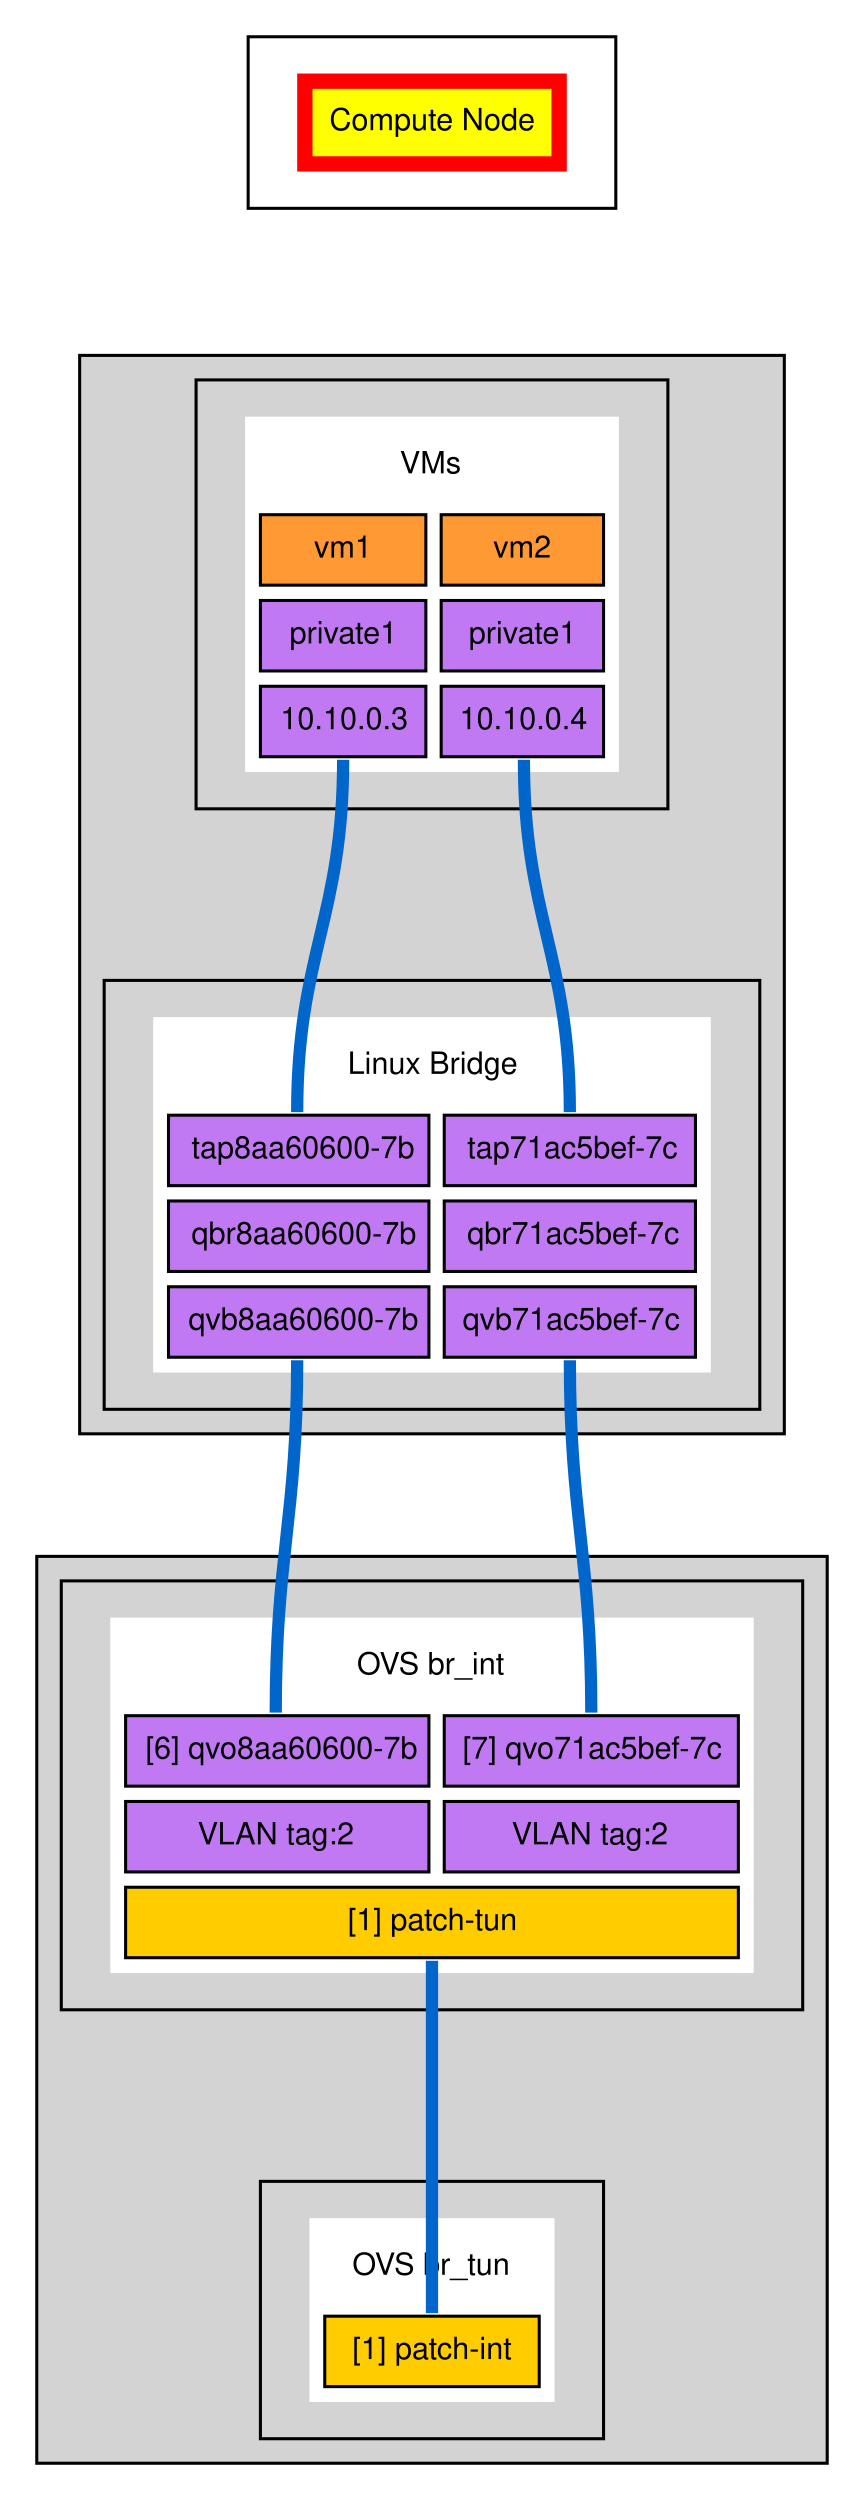
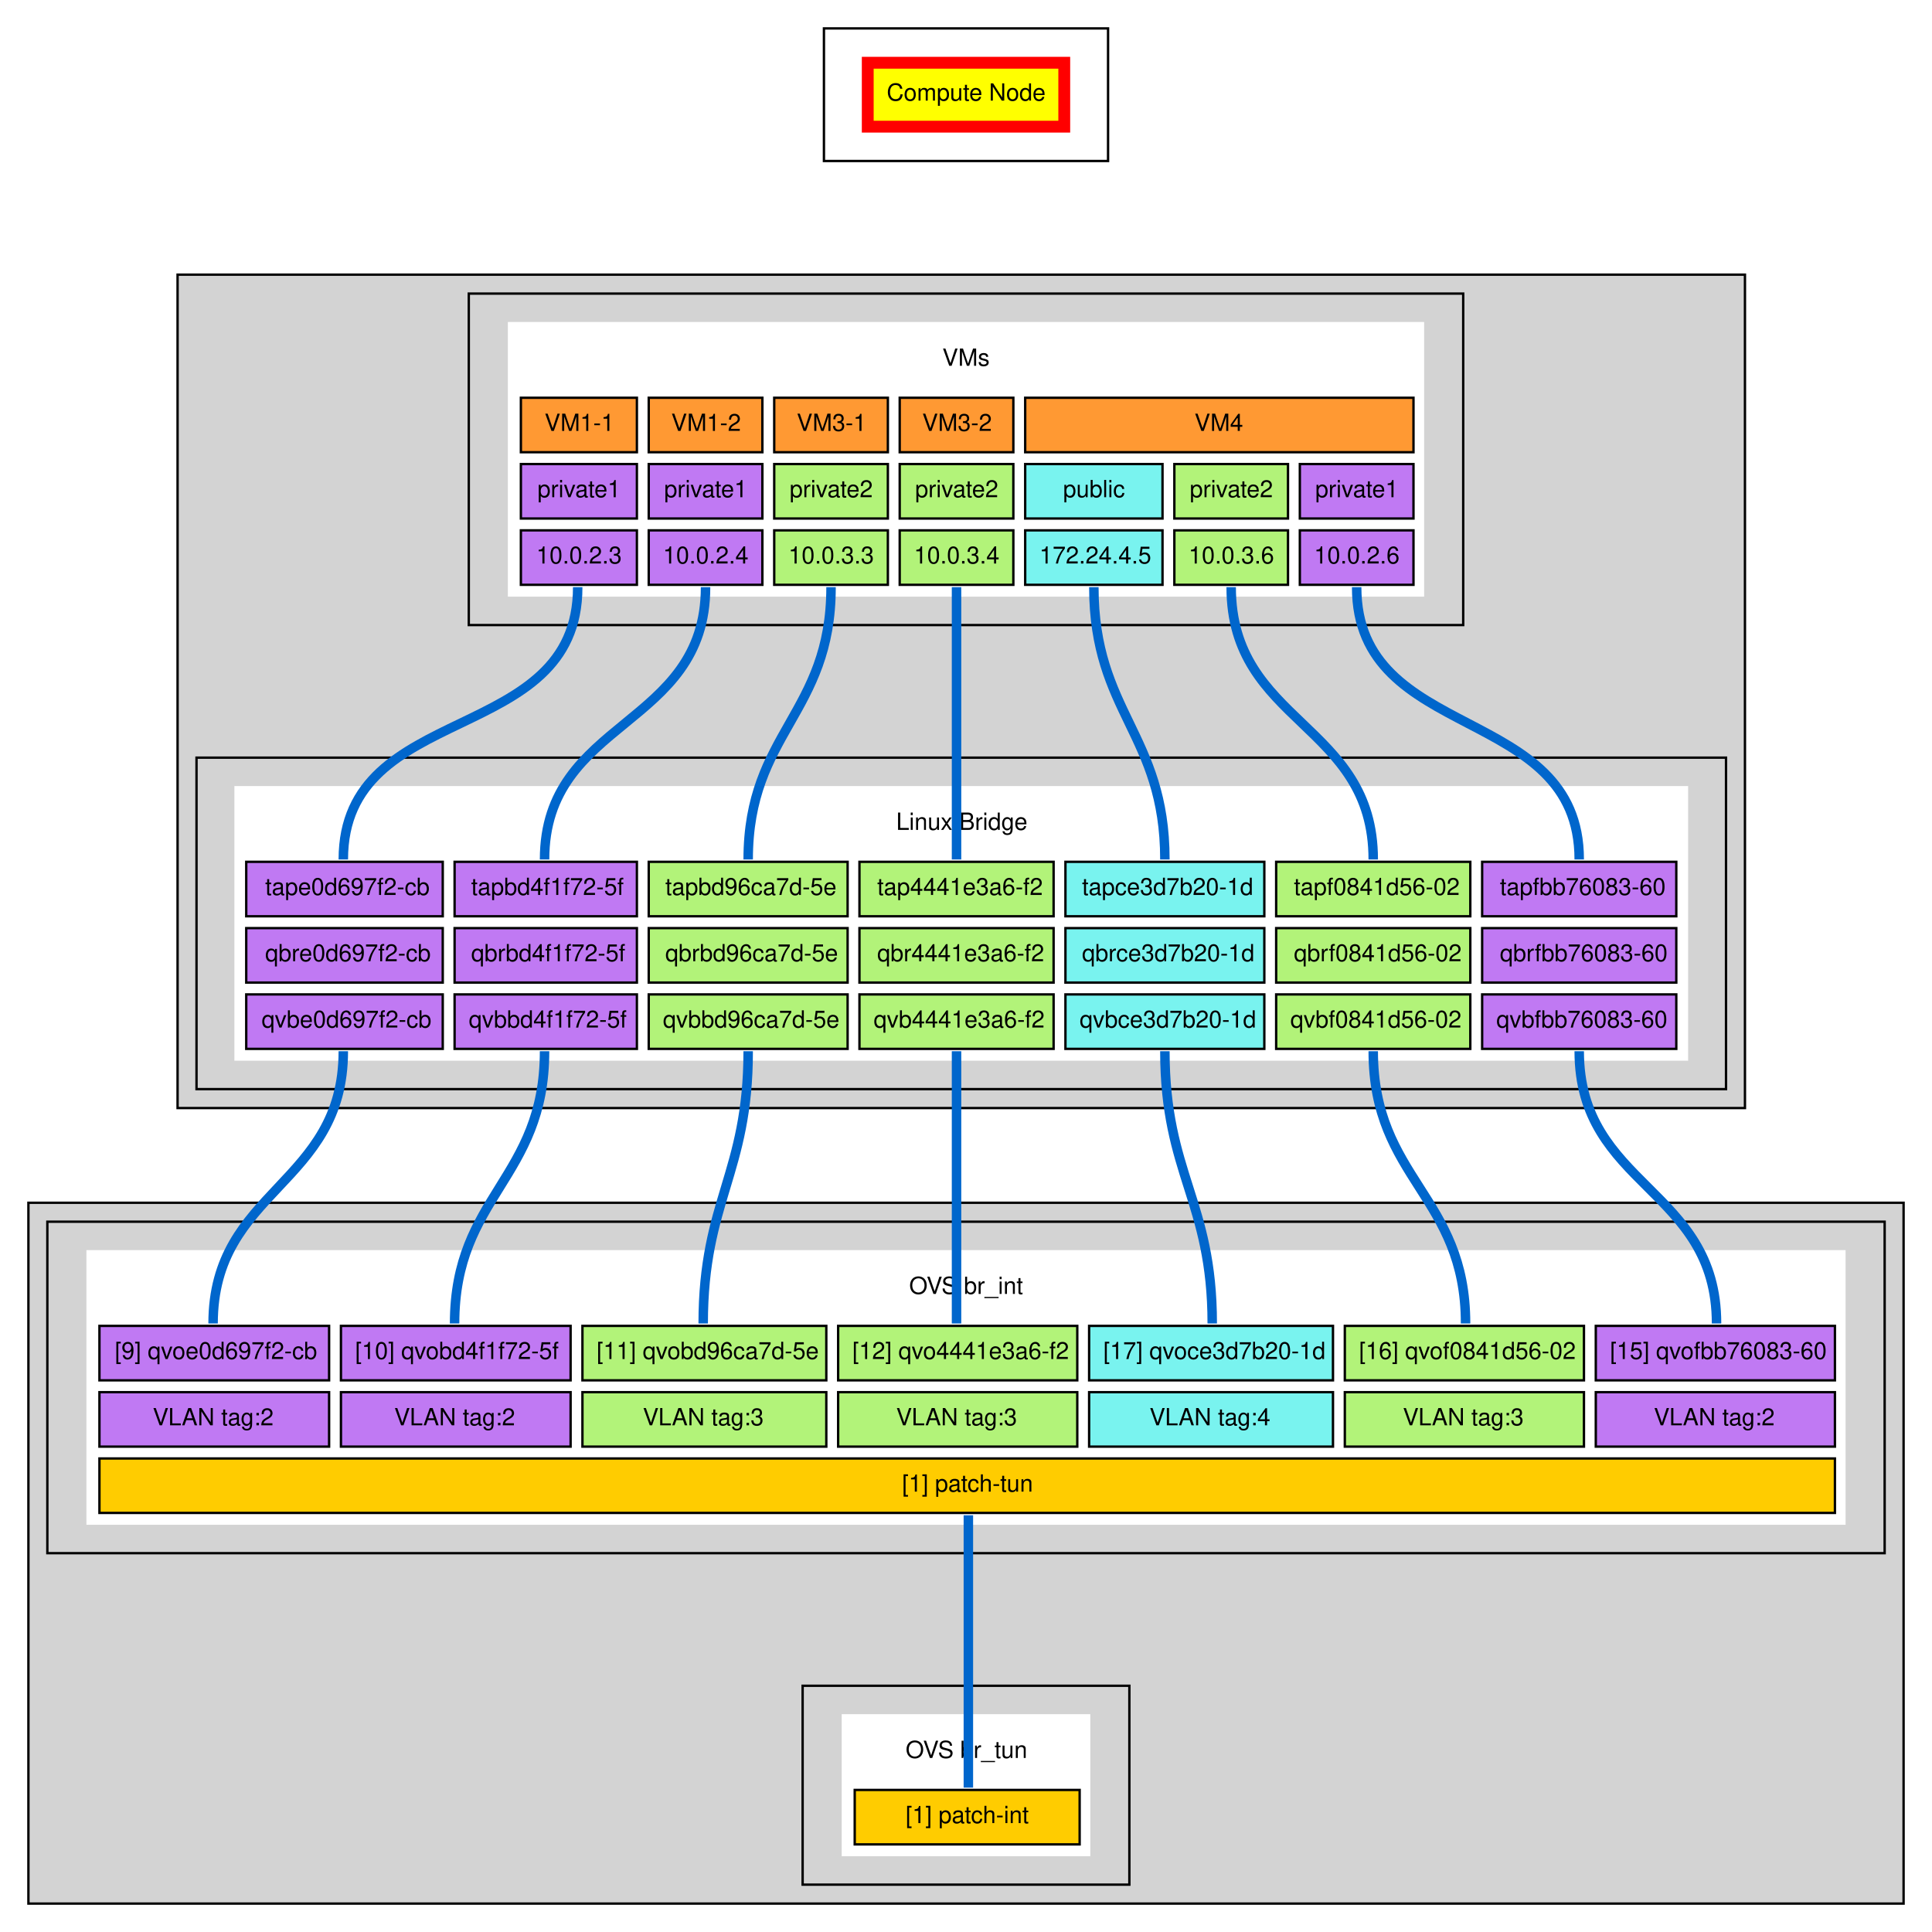
- <svg xmlns="http://www.w3.org/2000/svg" width="282pt" height="816pt" viewBox="0.00 0.00 282.00 816.00">
+ <svg xmlns="http://www.w3.org/2000/svg" width="816pt" height="816pt" viewBox="0.00 0.00 816.00 816.00">
  <g id="graph0" class="graph" transform="scale(1 1) rotate(0) translate(4 812)">
-     <polygon fill="white" stroke="none" points="-4,4 -4,-812 278,-812 278,4 -4,4" />
+     <polygon fill="white" stroke="none" points="-4,4 -4,-812 812,-812 812,4 -4,4" />
    <g id="clust1" class="cluster">
-       <polygon fill="none" stroke="black" points="77,-744 77,-800 197,-800 197,-744 77,-744" />
+       <polygon fill="none" stroke="black" points="344,-744 344,-800 464,-800 464,-744 344,-744" />
    </g>
    <g id="clust2" class="cluster">
-       <polygon fill="lightgrey" stroke="black" points="22,-344 22,-696 252,-696 252,-344 22,-344" />
+       <polygon fill="lightgrey" stroke="black" points="71,-344 71,-696 733,-696 733,-344 71,-344" />
    </g>
    <g id="clust3" class="cluster">
-       <polygon fill="lightgrey" stroke="black" points="60,-548 60,-688 214,-688 214,-548 60,-548" />
+       <polygon fill="lightgrey" stroke="black" points="194,-548 194,-688 614,-688 614,-548 194,-548" />
    </g>
    <g id="clust4" class="cluster">
-       <polygon fill="lightgrey" stroke="black" points="30,-352 30,-492 244,-492 244,-352 30,-352" />
+       <polygon fill="lightgrey" stroke="black" points="79,-352 79,-492 725,-492 725,-352 79,-352" />
    </g>
    <g id="clust5" class="cluster">
-       <polygon fill="lightgrey" stroke="black" points="8,-8 8,-304 266,-304 266,-8 8,-8" />
+       <polygon fill="lightgrey" stroke="black" points="8,-8 8,-304 800,-304 800,-8 8,-8" />
    </g>
    <g id="clust6" class="cluster">
-       <polygon fill="lightgrey" stroke="black" points="16,-156 16,-296 258,-296 258,-156 16,-156" />
+       <polygon fill="lightgrey" stroke="black" points="16,-156 16,-296 792,-296 792,-156 16,-156" />
    </g>
    <g id="clust7" class="cluster">
-       <polygon fill="lightgrey" stroke="black" points="81,-16 81,-100 193,-100 193,-16 81,-16" />
+       <polygon fill="lightgrey" stroke="black" points="335,-16 335,-100 473,-100 473,-16 335,-16" />
    </g>
    <g id="node1" class="node">
-       <polygon fill="red" stroke="none" points="93,-756 93,-788 181,-788 181,-756 93,-756" />
-       <polygon fill="yellow" stroke="none" points="98,-761 98,-783 176,-783 176,-761 98,-761" />
-       <text text-anchor="start" x="103.5" y="-769.5" font-family="Helvetica,sans-Serif" font-size="10.00">Compute Node</text>
+       <polygon fill="red" stroke="none" points="360,-756 360,-788 448,-788 448,-756 360,-756" />
+       <polygon fill="yellow" stroke="none" points="365,-761 365,-783 443,-783 443,-761 365,-761" />
+       <text text-anchor="start" x="370.5" y="-769.5" font-family="Helvetica,sans-Serif" font-size="10.00">Compute Node</text>
    </g>
    <g id="node2" class="node">
-       <polygon fill="white" stroke="none" points="76,-560 76,-676 198,-676 198,-560 76,-560" />
-       <polygon fill="white" stroke="none" points="81,-649 81,-671 193,-671 193,-649 81,-649" />
-       <text text-anchor="start" x="126.5" y="-657.5" font-family="Helvetica,sans-Serif" font-size="10.00">VMs</text>
-       <polygon fill="#ff9933" stroke="none" points="81,-621 81,-644 135,-644 135,-621 81,-621" />
-       <polygon fill="none" stroke="black" points="81,-621 81,-644 135,-644 135,-621 81,-621" />
-       <text text-anchor="start" x="98.5" y="-630" font-family="Helvetica,sans-Serif" font-size="10.00">vm1</text>
-       <polygon fill="#ff9933" stroke="none" points="140,-621 140,-644 193,-644 193,-621 140,-621" />
-       <polygon fill="none" stroke="black" points="140,-621 140,-644 193,-644 193,-621 140,-621" />
-       <text text-anchor="start" x="157" y="-630" font-family="Helvetica,sans-Serif" font-size="10.00">vm2</text>
-       <polygon fill="#c079f3" stroke="none" points="81,-593 81,-616 135,-616 135,-593 81,-593" />
-       <polygon fill="none" stroke="black" points="81,-593 81,-616 135,-616 135,-593 81,-593" />
-       <text text-anchor="start" x="90.5" y="-602" font-family="Helvetica,sans-Serif" font-size="10.00">private1</text>
-       <polygon fill="#c079f3" stroke="none" points="140,-593 140,-616 193,-616 193,-593 140,-593" />
-       <polygon fill="none" stroke="black" points="140,-593 140,-616 193,-616 193,-593 140,-593" />
-       <text text-anchor="start" x="149" y="-602" font-family="Helvetica,sans-Serif" font-size="10.00">private1</text>
-       <polygon fill="#c079f3" stroke="none" points="81,-565 81,-588 135,-588 135,-565 81,-565" />
-       <polygon fill="none" stroke="black" points="81,-565 81,-588 135,-588 135,-565 81,-565" />
-       <text text-anchor="start" x="87.5" y="-574" font-family="Helvetica,sans-Serif" font-size="10.00">10.10.0.3</text>
-       <polygon fill="#c079f3" stroke="none" points="140,-565 140,-588 193,-588 193,-565 140,-565" />
-       <polygon fill="none" stroke="black" points="140,-565 140,-588 193,-588 193,-565 140,-565" />
-       <text text-anchor="start" x="146" y="-574" font-family="Helvetica,sans-Serif" font-size="10.00">10.10.0.4</text>
+       <polygon fill="white" stroke="none" points="210.5,-560 210.5,-676 597.5,-676 597.5,-560 210.5,-560" />
+       <polygon fill="white" stroke="none" points="216,-649 216,-671 593,-671 593,-649 216,-649" />
+       <text text-anchor="start" x="394" y="-657.5" font-family="Helvetica,sans-Serif" font-size="10.00">VMs</text>
+       <polygon fill="#ff9933" stroke="none" points="216,-621 216,-644 265,-644 265,-621 216,-621" />
+       <polygon fill="none" stroke="black" points="216,-621 216,-644 265,-644 265,-621 216,-621" />
+       <text text-anchor="start" x="226" y="-630" font-family="Helvetica,sans-Serif" font-size="10.00">VM1-1</text>
+       <polygon fill="#ff9933" stroke="none" points="270,-621 270,-644 318,-644 318,-621 270,-621" />
+       <polygon fill="none" stroke="black" points="270,-621 270,-644 318,-644 318,-621 270,-621" />
+       <text text-anchor="start" x="279.5" y="-630" font-family="Helvetica,sans-Serif" font-size="10.00">VM1-2</text>
+       <polygon fill="#ff9933" stroke="none" points="323,-621 323,-644 371,-644 371,-621 323,-621" />
+       <polygon fill="none" stroke="black" points="323,-621 323,-644 371,-644 371,-621 323,-621" />
+       <text text-anchor="start" x="332.5" y="-630" font-family="Helvetica,sans-Serif" font-size="10.00">VM3-1</text>
+       <polygon fill="#ff9933" stroke="none" points="376,-621 376,-644 424,-644 424,-621 376,-621" />
+       <polygon fill="none" stroke="black" points="376,-621 376,-644 424,-644 424,-621 376,-621" />
+       <text text-anchor="start" x="385.5" y="-630" font-family="Helvetica,sans-Serif" font-size="10.00">VM3-2</text>
+       <polygon fill="#ff9933" stroke="none" points="429,-621 429,-644 593,-644 593,-621 429,-621" />
+       <polygon fill="none" stroke="black" points="429,-621 429,-644 593,-644 593,-621 429,-621" />
+       <text text-anchor="start" x="500.5" y="-630" font-family="Helvetica,sans-Serif" font-size="10.00">VM4</text>
+       <polygon fill="#c079f3" stroke="none" points="216,-593 216,-616 265,-616 265,-593 216,-593" />
+       <polygon fill="none" stroke="black" points="216,-593 216,-616 265,-616 265,-593 216,-593" />
+       <text text-anchor="start" x="223" y="-602" font-family="Helvetica,sans-Serif" font-size="10.00">private1</text>
+       <polygon fill="#c079f3" stroke="none" points="270,-593 270,-616 318,-616 318,-593 270,-593" />
+       <polygon fill="none" stroke="black" points="270,-593 270,-616 318,-616 318,-593 270,-593" />
+       <text text-anchor="start" x="276.5" y="-602" font-family="Helvetica,sans-Serif" font-size="10.00">private1</text>
+       <polygon fill="#b2f379" stroke="none" points="323,-593 323,-616 371,-616 371,-593 323,-593" />
+       <polygon fill="none" stroke="black" points="323,-593 323,-616 371,-616 371,-593 323,-593" />
+       <text text-anchor="start" x="329.5" y="-602" font-family="Helvetica,sans-Serif" font-size="10.00">private2</text>
+       <polygon fill="#b2f379" stroke="none" points="376,-593 376,-616 424,-616 424,-593 376,-593" />
+       <polygon fill="none" stroke="black" points="376,-593 376,-616 424,-616 424,-593 376,-593" />
+       <text text-anchor="start" x="382.5" y="-602" font-family="Helvetica,sans-Serif" font-size="10.00">private2</text>
+       <polygon fill="#79f3ef" stroke="none" points="429,-593 429,-616 487,-616 487,-593 429,-593" />
+       <polygon fill="none" stroke="black" points="429,-593 429,-616 487,-616 487,-593 429,-593" />
+       <text text-anchor="start" x="445" y="-602" font-family="Helvetica,sans-Serif" font-size="10.00">public</text>
+       <polygon fill="#b2f379" stroke="none" points="492,-593 492,-616 540,-616 540,-593 492,-593" />
+       <polygon fill="none" stroke="black" points="492,-593 492,-616 540,-616 540,-593 492,-593" />
+       <text text-anchor="start" x="498.5" y="-602" font-family="Helvetica,sans-Serif" font-size="10.00">private2</text>
+       <polygon fill="#c079f3" stroke="none" points="545,-593 545,-616 593,-616 593,-593 545,-593" />
+       <polygon fill="none" stroke="black" points="545,-593 545,-616 593,-616 593,-593 545,-593" />
+       <text text-anchor="start" x="551.5" y="-602" font-family="Helvetica,sans-Serif" font-size="10.00">private1</text>
+       <polygon fill="#c079f3" stroke="none" points="216,-565 216,-588 265,-588 265,-565 216,-565" />
+       <polygon fill="none" stroke="black" points="216,-565 216,-588 265,-588 265,-565 216,-565" />
+       <text text-anchor="start" x="222.5" y="-574" font-family="Helvetica,sans-Serif" font-size="10.00">10.0.2.3</text>
+       <polygon fill="#c079f3" stroke="none" points="270,-565 270,-588 318,-588 318,-565 270,-565" />
+       <polygon fill="none" stroke="black" points="270,-565 270,-588 318,-588 318,-565 270,-565" />
+       <text text-anchor="start" x="276" y="-574" font-family="Helvetica,sans-Serif" font-size="10.00">10.0.2.4</text>
+       <polygon fill="#b2f379" stroke="none" points="323,-565 323,-588 371,-588 371,-565 323,-565" />
+       <polygon fill="none" stroke="black" points="323,-565 323,-588 371,-588 371,-565 323,-565" />
+       <text text-anchor="start" x="329" y="-574" font-family="Helvetica,sans-Serif" font-size="10.00">10.0.3.3</text>
+       <polygon fill="#b2f379" stroke="none" points="376,-565 376,-588 424,-588 424,-565 376,-565" />
+       <polygon fill="none" stroke="black" points="376,-565 376,-588 424,-588 424,-565 376,-565" />
+       <text text-anchor="start" x="382" y="-574" font-family="Helvetica,sans-Serif" font-size="10.00">10.0.3.4</text>
+       <polygon fill="#79f3ef" stroke="none" points="429,-565 429,-588 487,-588 487,-565 429,-565" />
+       <polygon fill="none" stroke="black" points="429,-565 429,-588 487,-588 487,-565 429,-565" />
+       <text text-anchor="start" x="435" y="-574" font-family="Helvetica,sans-Serif" font-size="10.00">172.24.4.5</text>
+       <polygon fill="#b2f379" stroke="none" points="492,-565 492,-588 540,-588 540,-565 492,-565" />
+       <polygon fill="none" stroke="black" points="492,-565 492,-588 540,-588 540,-565 492,-565" />
+       <text text-anchor="start" x="498" y="-574" font-family="Helvetica,sans-Serif" font-size="10.00">10.0.3.6</text>
+       <polygon fill="#c079f3" stroke="none" points="545,-565 545,-588 593,-588 593,-565 545,-565" />
+       <polygon fill="none" stroke="black" points="545,-565 545,-588 593,-588 593,-565 545,-565" />
+       <text text-anchor="start" x="551" y="-574" font-family="Helvetica,sans-Serif" font-size="10.00">10.0.2.6</text>
    </g>
    <g id="node3" class="node">
-       <polygon fill="white" stroke="none" points="46,-364 46,-480 228,-480 228,-364 46,-364" />
-       <polygon fill="white" stroke="none" points="51,-453 51,-475 223,-475 223,-453 51,-453" />
-       <text text-anchor="start" x="109.5" y="-461.5" font-family="Helvetica,sans-Serif" font-size="10.00">Linux Bridge</text>
-       <polygon fill="#c079f3" stroke="none" points="51,-425 51,-448 136,-448 136,-425 51,-425" />
-       <polygon fill="none" stroke="black" points="51,-425 51,-448 136,-448 136,-425 51,-425" />
-       <text text-anchor="start" x="58.5" y="-434" font-family="Helvetica,sans-Serif" font-size="10.00">tap8aa60600-7b</text>
-       <polygon fill="#c079f3" stroke="none" points="141,-425 141,-448 223,-448 223,-425 141,-425" />
-       <polygon fill="none" stroke="black" points="141,-425 141,-448 223,-448 223,-425 141,-425" />
-       <text text-anchor="start" x="148.5" y="-434" font-family="Helvetica,sans-Serif" font-size="10.00">tap71ac5bef-7c</text>
-       <polygon fill="#c079f3" stroke="none" points="51,-397 51,-420 136,-420 136,-397 51,-397" />
-       <polygon fill="none" stroke="black" points="51,-397 51,-420 136,-420 136,-397 51,-397" />
-       <text text-anchor="start" x="58.5" y="-406" font-family="Helvetica,sans-Serif" font-size="10.00">qbr8aa60600-7b</text>
-       <polygon fill="#c079f3" stroke="none" points="141,-397 141,-420 223,-420 223,-397 141,-397" />
-       <polygon fill="none" stroke="black" points="141,-397 141,-420 223,-420 223,-397 141,-397" />
-       <text text-anchor="start" x="148.5" y="-406" font-family="Helvetica,sans-Serif" font-size="10.00">qbr71ac5bef-7c</text>
-       <polygon fill="#c079f3" stroke="none" points="51,-369 51,-392 136,-392 136,-369 51,-369" />
-       <polygon fill="none" stroke="black" points="51,-369 51,-392 136,-392 136,-369 51,-369" />
-       <text text-anchor="start" x="57.5" y="-378" font-family="Helvetica,sans-Serif" font-size="10.00">qvb8aa60600-7b</text>
-       <polygon fill="#c079f3" stroke="none" points="141,-369 141,-392 223,-392 223,-369 141,-369" />
-       <polygon fill="none" stroke="black" points="141,-369 141,-392 223,-392 223,-369 141,-369" />
-       <text text-anchor="start" x="147" y="-378" font-family="Helvetica,sans-Serif" font-size="10.00">qvb71ac5bef-7c</text>
+       <polygon fill="white" stroke="none" points="95,-364 95,-480 709,-480 709,-364 95,-364" />
+       <polygon fill="white" stroke="none" points="100,-453 100,-475 704,-475 704,-453 100,-453" />
+       <text text-anchor="start" x="374.5" y="-461.5" font-family="Helvetica,sans-Serif" font-size="10.00">Linux Bridge</text>
+       <polygon fill="#c079f3" stroke="none" points="100,-425 100,-448 183,-448 183,-425 100,-425" />
+       <polygon fill="none" stroke="black" points="100,-425 100,-448 183,-448 183,-425 100,-425" />
+       <text text-anchor="start" x="108" y="-434" font-family="Helvetica,sans-Serif" font-size="10.00">tape0d697f2-cb</text>
+       <polygon fill="#c079f3" stroke="none" points="188,-425 188,-448 265,-448 265,-425 188,-425" />
+       <polygon fill="none" stroke="black" points="188,-425 188,-448 265,-448 265,-425 188,-425" />
+       <text text-anchor="start" x="195" y="-434" font-family="Helvetica,sans-Serif" font-size="10.00">tapbd4f1f72-5f</text>
+       <polygon fill="#b2f379" stroke="none" points="270,-425 270,-448 354,-448 354,-425 270,-425" />
+       <polygon fill="none" stroke="black" points="270,-425 270,-448 354,-448 354,-425 270,-425" />
+       <text text-anchor="start" x="277" y="-434" font-family="Helvetica,sans-Serif" font-size="10.00">tapbd96ca7d-5e</text>
+       <polygon fill="#b2f379" stroke="none" points="359,-425 359,-448 441,-448 441,-425 359,-425" />
+       <polygon fill="none" stroke="black" points="359,-425 359,-448 441,-448 441,-425 359,-425" />
+       <text text-anchor="start" x="366.5" y="-434" font-family="Helvetica,sans-Serif" font-size="10.00">tap4441e3a6-f2</text>
+       <polygon fill="#79f3ef" stroke="none" points="446,-425 446,-448 530,-448 530,-425 446,-425" />
+       <polygon fill="none" stroke="black" points="446,-425 446,-448 530,-448 530,-425 446,-425" />
+       <text text-anchor="start" x="453" y="-434" font-family="Helvetica,sans-Serif" font-size="10.00">tapce3d7b20-1d</text>
+       <polygon fill="#b2f379" stroke="none" points="535,-425 535,-448 617,-448 617,-425 535,-425" />
+       <polygon fill="none" stroke="black" points="535,-425 535,-448 617,-448 617,-425 535,-425" />
+       <text text-anchor="start" x="542.5" y="-434" font-family="Helvetica,sans-Serif" font-size="10.00">tapf0841d56-02</text>
+       <polygon fill="#c079f3" stroke="none" points="622,-425 622,-448 704,-448 704,-425 622,-425" />
+       <polygon fill="none" stroke="black" points="622,-425 622,-448 704,-448 704,-425 622,-425" />
+       <text text-anchor="start" x="629.5" y="-434" font-family="Helvetica,sans-Serif" font-size="10.00">tapfbb76083-60</text>
+       <polygon fill="#c079f3" stroke="none" points="100,-397 100,-420 183,-420 183,-397 100,-397" />
+       <polygon fill="none" stroke="black" points="100,-397 100,-420 183,-420 183,-397 100,-397" />
+       <text text-anchor="start" x="108" y="-406" font-family="Helvetica,sans-Serif" font-size="10.00">qbre0d697f2-cb</text>
+       <polygon fill="#c079f3" stroke="none" points="188,-397 188,-420 265,-420 265,-397 188,-397" />
+       <polygon fill="none" stroke="black" points="188,-397 188,-420 265,-420 265,-397 188,-397" />
+       <text text-anchor="start" x="195" y="-406" font-family="Helvetica,sans-Serif" font-size="10.00">qbrbd4f1f72-5f</text>
+       <polygon fill="#b2f379" stroke="none" points="270,-397 270,-420 354,-420 354,-397 270,-397" />
+       <polygon fill="none" stroke="black" points="270,-397 270,-420 354,-420 354,-397 270,-397" />
+       <text text-anchor="start" x="277" y="-406" font-family="Helvetica,sans-Serif" font-size="10.00">qbrbd96ca7d-5e</text>
+       <polygon fill="#b2f379" stroke="none" points="359,-397 359,-420 441,-420 441,-397 359,-397" />
+       <polygon fill="none" stroke="black" points="359,-397 359,-420 441,-420 441,-397 359,-397" />
+       <text text-anchor="start" x="366.5" y="-406" font-family="Helvetica,sans-Serif" font-size="10.00">qbr4441e3a6-f2</text>
+       <polygon fill="#79f3ef" stroke="none" points="446,-397 446,-420 530,-420 530,-397 446,-397" />
+       <polygon fill="none" stroke="black" points="446,-397 446,-420 530,-420 530,-397 446,-397" />
+       <text text-anchor="start" x="453" y="-406" font-family="Helvetica,sans-Serif" font-size="10.00">qbrce3d7b20-1d</text>
+       <polygon fill="#b2f379" stroke="none" points="535,-397 535,-420 617,-420 617,-397 535,-397" />
+       <polygon fill="none" stroke="black" points="535,-397 535,-420 617,-420 617,-397 535,-397" />
+       <text text-anchor="start" x="542.5" y="-406" font-family="Helvetica,sans-Serif" font-size="10.00">qbrf0841d56-02</text>
+       <polygon fill="#c079f3" stroke="none" points="622,-397 622,-420 704,-420 704,-397 622,-397" />
+       <polygon fill="none" stroke="black" points="622,-397 622,-420 704,-420 704,-397 622,-397" />
+       <text text-anchor="start" x="629.5" y="-406" font-family="Helvetica,sans-Serif" font-size="10.00">qbrfbb76083-60</text>
+       <polygon fill="#c079f3" stroke="none" points="100,-369 100,-392 183,-392 183,-369 100,-369" />
+       <polygon fill="none" stroke="black" points="100,-369 100,-392 183,-392 183,-369 100,-369" />
+       <text text-anchor="start" x="106.5" y="-378" font-family="Helvetica,sans-Serif" font-size="10.00">qvbe0d697f2-cb</text>
+       <polygon fill="#c079f3" stroke="none" points="188,-369 188,-392 265,-392 265,-369 188,-369" />
+       <polygon fill="none" stroke="black" points="188,-369 188,-392 265,-392 265,-369 188,-369" />
+       <text text-anchor="start" x="194" y="-378" font-family="Helvetica,sans-Serif" font-size="10.00">qvbbd4f1f72-5f</text>
+       <polygon fill="#b2f379" stroke="none" points="270,-369 270,-392 354,-392 354,-369 270,-369" />
+       <polygon fill="none" stroke="black" points="270,-369 270,-392 354,-392 354,-369 270,-369" />
+       <text text-anchor="start" x="276" y="-378" font-family="Helvetica,sans-Serif" font-size="10.00">qvbbd96ca7d-5e</text>
+       <polygon fill="#b2f379" stroke="none" points="359,-369 359,-392 441,-392 441,-369 359,-369" />
+       <polygon fill="none" stroke="black" points="359,-369 359,-392 441,-392 441,-369 359,-369" />
+       <text text-anchor="start" x="365" y="-378" font-family="Helvetica,sans-Serif" font-size="10.00">qvb4441e3a6-f2</text>
+       <polygon fill="#79f3ef" stroke="none" points="446,-369 446,-392 530,-392 530,-369 446,-369" />
+       <polygon fill="none" stroke="black" points="446,-369 446,-392 530,-392 530,-369 446,-369" />
+       <text text-anchor="start" x="452" y="-378" font-family="Helvetica,sans-Serif" font-size="10.00">qvbce3d7b20-1d</text>
+       <polygon fill="#b2f379" stroke="none" points="535,-369 535,-392 617,-392 617,-369 535,-369" />
+       <polygon fill="none" stroke="black" points="535,-369 535,-392 617,-392 617,-369 535,-369" />
+       <text text-anchor="start" x="541" y="-378" font-family="Helvetica,sans-Serif" font-size="10.00">qvbf0841d56-02</text>
+       <polygon fill="#c079f3" stroke="none" points="622,-369 622,-392 704,-392 704,-369 622,-369" />
+       <polygon fill="none" stroke="black" points="622,-369 622,-392 704,-392 704,-369 622,-369" />
+       <text text-anchor="start" x="628" y="-378" font-family="Helvetica,sans-Serif" font-size="10.00">qvbfbb76083-60</text>
    </g>
    <g id="edge2" class="edge">
-       <path fill="none" stroke="#0066cc" stroke-width="4" d="M108,-564C108,-512.456 93,-500.544 93,-449" />
+       <path fill="none" stroke="#0066cc" stroke-width="4" d="M240,-564C240,-496.559 141,-516.441 141,-449" />
    </g>
    <g id="edge3" class="edge">
-       <path fill="none" stroke="#0066cc" stroke-width="4" d="M167,-564C167,-512.456 182,-500.544 182,-449" />
+       <path fill="none" stroke="#0066cc" stroke-width="4" d="M294,-564C294,-504.622 226,-508.378 226,-449" />
+     </g>
+     <g id="edge4" class="edge">
+       <path fill="none" stroke="#0066cc" stroke-width="4" d="M347,-564C347,-510.574 312,-502.426 312,-449" />
+     </g>
+     <g id="edge5" class="edge">
+       <path fill="none" stroke="#0066cc" stroke-width="4" d="M400,-564C400,-512.889 400,-500.111 400,-449" />
+     </g>
+     <g id="edge6" class="edge">
+       <path fill="none" stroke="#0066cc" stroke-width="4" d="M458,-564C458,-511.178 488,-501.822 488,-449" />
+     </g>
+     <g id="edge7" class="edge">
+       <path fill="none" stroke="#0066cc" stroke-width="4" d="M516,-564C516,-506.351 576,-506.649 576,-449" />
+     </g>
+     <g id="edge8" class="edge">
+       <path fill="none" stroke="#0066cc" stroke-width="4" d="M569,-564C569,-497.987 663,-515.013 663,-449" />
    </g>
    <g id="node4" class="node">
-       <polygon fill="white" stroke="none" points="32,-168 32,-284 242,-284 242,-168 32,-168" />
-       <polygon fill="white" stroke="none" points="37,-257 37,-279 237,-279 237,-257 37,-257" />
-       <text text-anchor="start" x="112.5" y="-265.5" font-family="Helvetica,sans-Serif" font-size="10.00">OVS br_int</text>
-       <polygon fill="#c079f3" stroke="none" points="37,-229 37,-252 136,-252 136,-229 37,-229" />
-       <polygon fill="none" stroke="black" points="37,-229 37,-252 136,-252 136,-229 37,-229" />
-       <text text-anchor="start" x="43.5" y="-238" font-family="Helvetica,sans-Serif" font-size="10.00">[6] qvo8aa60600-7b</text>
-       <polygon fill="#c079f3" stroke="none" points="141,-229 141,-252 237,-252 237,-229 141,-229" />
-       <polygon fill="none" stroke="black" points="141,-229 141,-252 237,-252 237,-229 141,-229" />
-       <text text-anchor="start" x="147" y="-238" font-family="Helvetica,sans-Serif" font-size="10.00">[7] qvo71ac5bef-7c</text>
-       <polygon fill="#c079f3" stroke="none" points="37,-201 37,-224 136,-224 136,-201 37,-201" />
-       <polygon fill="none" stroke="black" points="37,-201 37,-224 136,-224 136,-201 37,-201" />
+       <polygon fill="white" stroke="none" points="32.5,-168 32.5,-284 775.5,-284 775.5,-168 32.5,-168" />
+       <polygon fill="white" stroke="none" points="38,-257 38,-279 771,-279 771,-257 38,-257" />
+       <text text-anchor="start" x="380" y="-265.5" font-family="Helvetica,sans-Serif" font-size="10.00">OVS br_int</text>
+       <polygon fill="#c079f3" stroke="none" points="38,-229 38,-252 135,-252 135,-229 38,-229" />
+       <polygon fill="none" stroke="black" points="38,-229 38,-252 135,-252 135,-229 38,-229" />
+       <text text-anchor="start" x="44.5" y="-238" font-family="Helvetica,sans-Serif" font-size="10.00">[9] qvoe0d697f2-cb</text>
+       <polygon fill="#c079f3" stroke="none" points="140,-229 140,-252 237,-252 237,-229 140,-229" />
+       <polygon fill="none" stroke="black" points="140,-229 140,-252 237,-252 237,-229 140,-229" />
+       <text text-anchor="start" x="146" y="-238" font-family="Helvetica,sans-Serif" font-size="10.00">[10] qvobd4f1f72-5f</text>
+       <polygon fill="#b2f379" stroke="none" points="242,-229 242,-252 345,-252 345,-229 242,-229" />
+       <polygon fill="none" stroke="black" points="242,-229 242,-252 345,-252 345,-229 242,-229" />
+       <text text-anchor="start" x="248" y="-238" font-family="Helvetica,sans-Serif" font-size="10.00">[11] qvobd96ca7d-5e</text>
+       <polygon fill="#b2f379" stroke="none" points="350,-229 350,-252 451,-252 451,-229 350,-229" />
+       <polygon fill="none" stroke="black" points="350,-229 350,-252 451,-252 451,-229 350,-229" />
+       <text text-anchor="start" x="356" y="-238" font-family="Helvetica,sans-Serif" font-size="10.00">[12] qvo4441e3a6-f2</text>
+       <polygon fill="#79f3ef" stroke="none" points="456,-229 456,-252 559,-252 559,-229 456,-229" />
+       <polygon fill="none" stroke="black" points="456,-229 456,-252 559,-252 559,-229 456,-229" />
+       <text text-anchor="start" x="462" y="-238" font-family="Helvetica,sans-Serif" font-size="10.00">[17] qvoce3d7b20-1d</text>
+       <polygon fill="#b2f379" stroke="none" points="564,-229 564,-252 665,-252 665,-229 564,-229" />
+       <polygon fill="none" stroke="black" points="564,-229 564,-252 665,-252 665,-229 564,-229" />
+       <text text-anchor="start" x="570" y="-238" font-family="Helvetica,sans-Serif" font-size="10.00">[16] qvof0841d56-02</text>
+       <polygon fill="#c079f3" stroke="none" points="670,-229 670,-252 771,-252 771,-229 670,-229" />
+       <polygon fill="none" stroke="black" points="670,-229 670,-252 771,-252 771,-229 670,-229" />
+       <text text-anchor="start" x="676" y="-238" font-family="Helvetica,sans-Serif" font-size="10.00">[15] qvofbb76083-60</text>
+       <polygon fill="#c079f3" stroke="none" points="38,-201 38,-224 135,-224 135,-201 38,-201" />
+       <polygon fill="none" stroke="black" points="38,-201 38,-224 135,-224 135,-201 38,-201" />
      <text text-anchor="start" x="60.5" y="-210" font-family="Helvetica,sans-Serif" font-size="10.00">VLAN tag:2</text>
-       <polygon fill="#c079f3" stroke="none" points="141,-201 141,-224 237,-224 237,-201 141,-201" />
-       <polygon fill="none" stroke="black" points="141,-201 141,-224 237,-224 237,-201 141,-201" />
-       <text text-anchor="start" x="163" y="-210" font-family="Helvetica,sans-Serif" font-size="10.00">VLAN tag:2</text>
-       <polygon fill="#ffcc00" stroke="none" points="37,-173 37,-196 237,-196 237,-173 37,-173" />
-       <polygon fill="none" stroke="black" points="37,-173 37,-196 237,-196 237,-173 37,-173" />
-       <text text-anchor="start" x="109.5" y="-182" font-family="Helvetica,sans-Serif" font-size="10.00">[1] patch-tun</text>
-     </g>
-     <g id="edge4" class="edge">
-       <path fill="none" stroke="#0066cc" stroke-width="4" d="M93,-368C93,-316.794 86,-304.206 86,-253" />
-     </g>
-     <g id="edge5" class="edge">
-       <path fill="none" stroke="#0066cc" stroke-width="4" d="M182,-368C182,-316.794 189,-304.206 189,-253" />
+       <polygon fill="#c079f3" stroke="none" points="140,-201 140,-224 237,-224 237,-201 140,-201" />
+       <polygon fill="none" stroke="black" points="140,-201 140,-224 237,-224 237,-201 140,-201" />
+       <text text-anchor="start" x="162.5" y="-210" font-family="Helvetica,sans-Serif" font-size="10.00">VLAN tag:2</text>
+       <polygon fill="#b2f379" stroke="none" points="242,-201 242,-224 345,-224 345,-201 242,-201" />
+       <polygon fill="none" stroke="black" points="242,-201 242,-224 345,-224 345,-201 242,-201" />
+       <text text-anchor="start" x="267.5" y="-210" font-family="Helvetica,sans-Serif" font-size="10.00">VLAN tag:3</text>
+       <polygon fill="#b2f379" stroke="none" points="350,-201 350,-224 451,-224 451,-201 350,-201" />
+       <polygon fill="none" stroke="black" points="350,-201 350,-224 451,-224 451,-201 350,-201" />
+       <text text-anchor="start" x="374.5" y="-210" font-family="Helvetica,sans-Serif" font-size="10.00">VLAN tag:3</text>
+       <polygon fill="#79f3ef" stroke="none" points="456,-201 456,-224 559,-224 559,-201 456,-201" />
+       <polygon fill="none" stroke="black" points="456,-201 456,-224 559,-224 559,-201 456,-201" />
+       <text text-anchor="start" x="481.5" y="-210" font-family="Helvetica,sans-Serif" font-size="10.00">VLAN tag:4</text>
+       <polygon fill="#b2f379" stroke="none" points="564,-201 564,-224 665,-224 665,-201 564,-201" />
+       <polygon fill="none" stroke="black" points="564,-201 564,-224 665,-224 665,-201 564,-201" />
+       <text text-anchor="start" x="588.5" y="-210" font-family="Helvetica,sans-Serif" font-size="10.00">VLAN tag:3</text>
+       <polygon fill="#c079f3" stroke="none" points="670,-201 670,-224 771,-224 771,-201 670,-201" />
+       <polygon fill="none" stroke="black" points="670,-201 670,-224 771,-224 771,-201 670,-201" />
+       <text text-anchor="start" x="694.5" y="-210" font-family="Helvetica,sans-Serif" font-size="10.00">VLAN tag:2</text>
+       <polygon fill="#ffcc00" stroke="none" points="38,-173 38,-196 771,-196 771,-173 38,-173" />
+       <polygon fill="none" stroke="black" points="38,-173 38,-196 771,-196 771,-173 38,-173" />
+       <text text-anchor="start" x="377" y="-182" font-family="Helvetica,sans-Serif" font-size="10.00">[1] patch-tun</text>
+     </g>
+     <g id="edge9" class="edge">
+       <path fill="none" stroke="#0066cc" stroke-width="4" d="M141,-368C141,-311.344 86,-309.656 86,-253" />
+     </g>
+     <g id="edge10" class="edge">
+       <path fill="none" stroke="#0066cc" stroke-width="4" d="M226,-368C226,-314.171 188,-306.829 188,-253" />
+     </g>
+     <g id="edge11" class="edge">
+       <path fill="none" stroke="#0066cc" stroke-width="4" d="M312,-368C312,-316.196 293,-304.804 293,-253" />
+     </g>
+     <g id="edge12" class="edge">
+       <path fill="none" stroke="#0066cc" stroke-width="4" d="M400,-368C400,-316.889 400,-304.111 400,-253" />
+     </g>
+     <g id="edge13" class="edge">
+       <path fill="none" stroke="#0066cc" stroke-width="4" d="M488,-368C488,-316.122 508,-304.878 508,-253" />
+     </g>
+     <g id="edge14" class="edge">
+       <path fill="none" stroke="#0066cc" stroke-width="4" d="M576,-368C576,-314.03 615,-306.97 615,-253" />
+     </g>
+     <g id="edge15" class="edge">
+       <path fill="none" stroke="#0066cc" stroke-width="4" d="M663,-368C663,-310.756 721,-310.244 721,-253" />
    </g>
    <g id="node5" class="node">
-       <polygon fill="white" stroke="none" points="97,-28 97,-88 177,-88 177,-28 97,-28" />
-       <polygon fill="white" stroke="none" points="102,-61 102,-83 172,-83 172,-61 102,-61" />
-       <text text-anchor="start" x="111" y="-69.5" font-family="Helvetica,sans-Serif" font-size="10.00">OVS br_tun</text>
-       <polygon fill="#ffcc00" stroke="none" points="102,-33 102,-56 172,-56 172,-33 102,-33" />
-       <polygon fill="none" stroke="black" points="102,-33 102,-56 172,-56 172,-33 102,-33" />
-       <text text-anchor="start" x="111" y="-42" font-family="Helvetica,sans-Serif" font-size="10.00">[1] patch-int</text>
-     </g>
-     <g id="edge6" class="edge">
-       <path fill="none" stroke="#0066cc" stroke-width="4" d="M137,-172C137,-120.889 137,-108.111 137,-57" />
+       <polygon fill="white" stroke="none" points="351.5,-28 351.5,-88 456.5,-88 456.5,-28 351.5,-28" />
+       <polygon fill="white" stroke="none" points="357,-61 357,-83 452,-83 452,-61 357,-61" />
+       <text text-anchor="start" x="378.5" y="-69.5" font-family="Helvetica,sans-Serif" font-size="10.00">OVS br_tun</text>
+       <polygon fill="#ffcc00" stroke="none" points="357,-33 357,-56 452,-56 452,-33 357,-33" />
+       <polygon fill="none" stroke="black" points="357,-33 357,-56 452,-56 452,-33 357,-33" />
+       <text text-anchor="start" x="378.5" y="-42" font-family="Helvetica,sans-Serif" font-size="10.00">[1] patch-int</text>
+     </g>
+     <g id="edge16" class="edge">
+       <path fill="none" stroke="#0066cc" stroke-width="4" d="M405,-172C405,-120.889 405,-108.111 405,-57" />
    </g>
  </g>
</svg>
